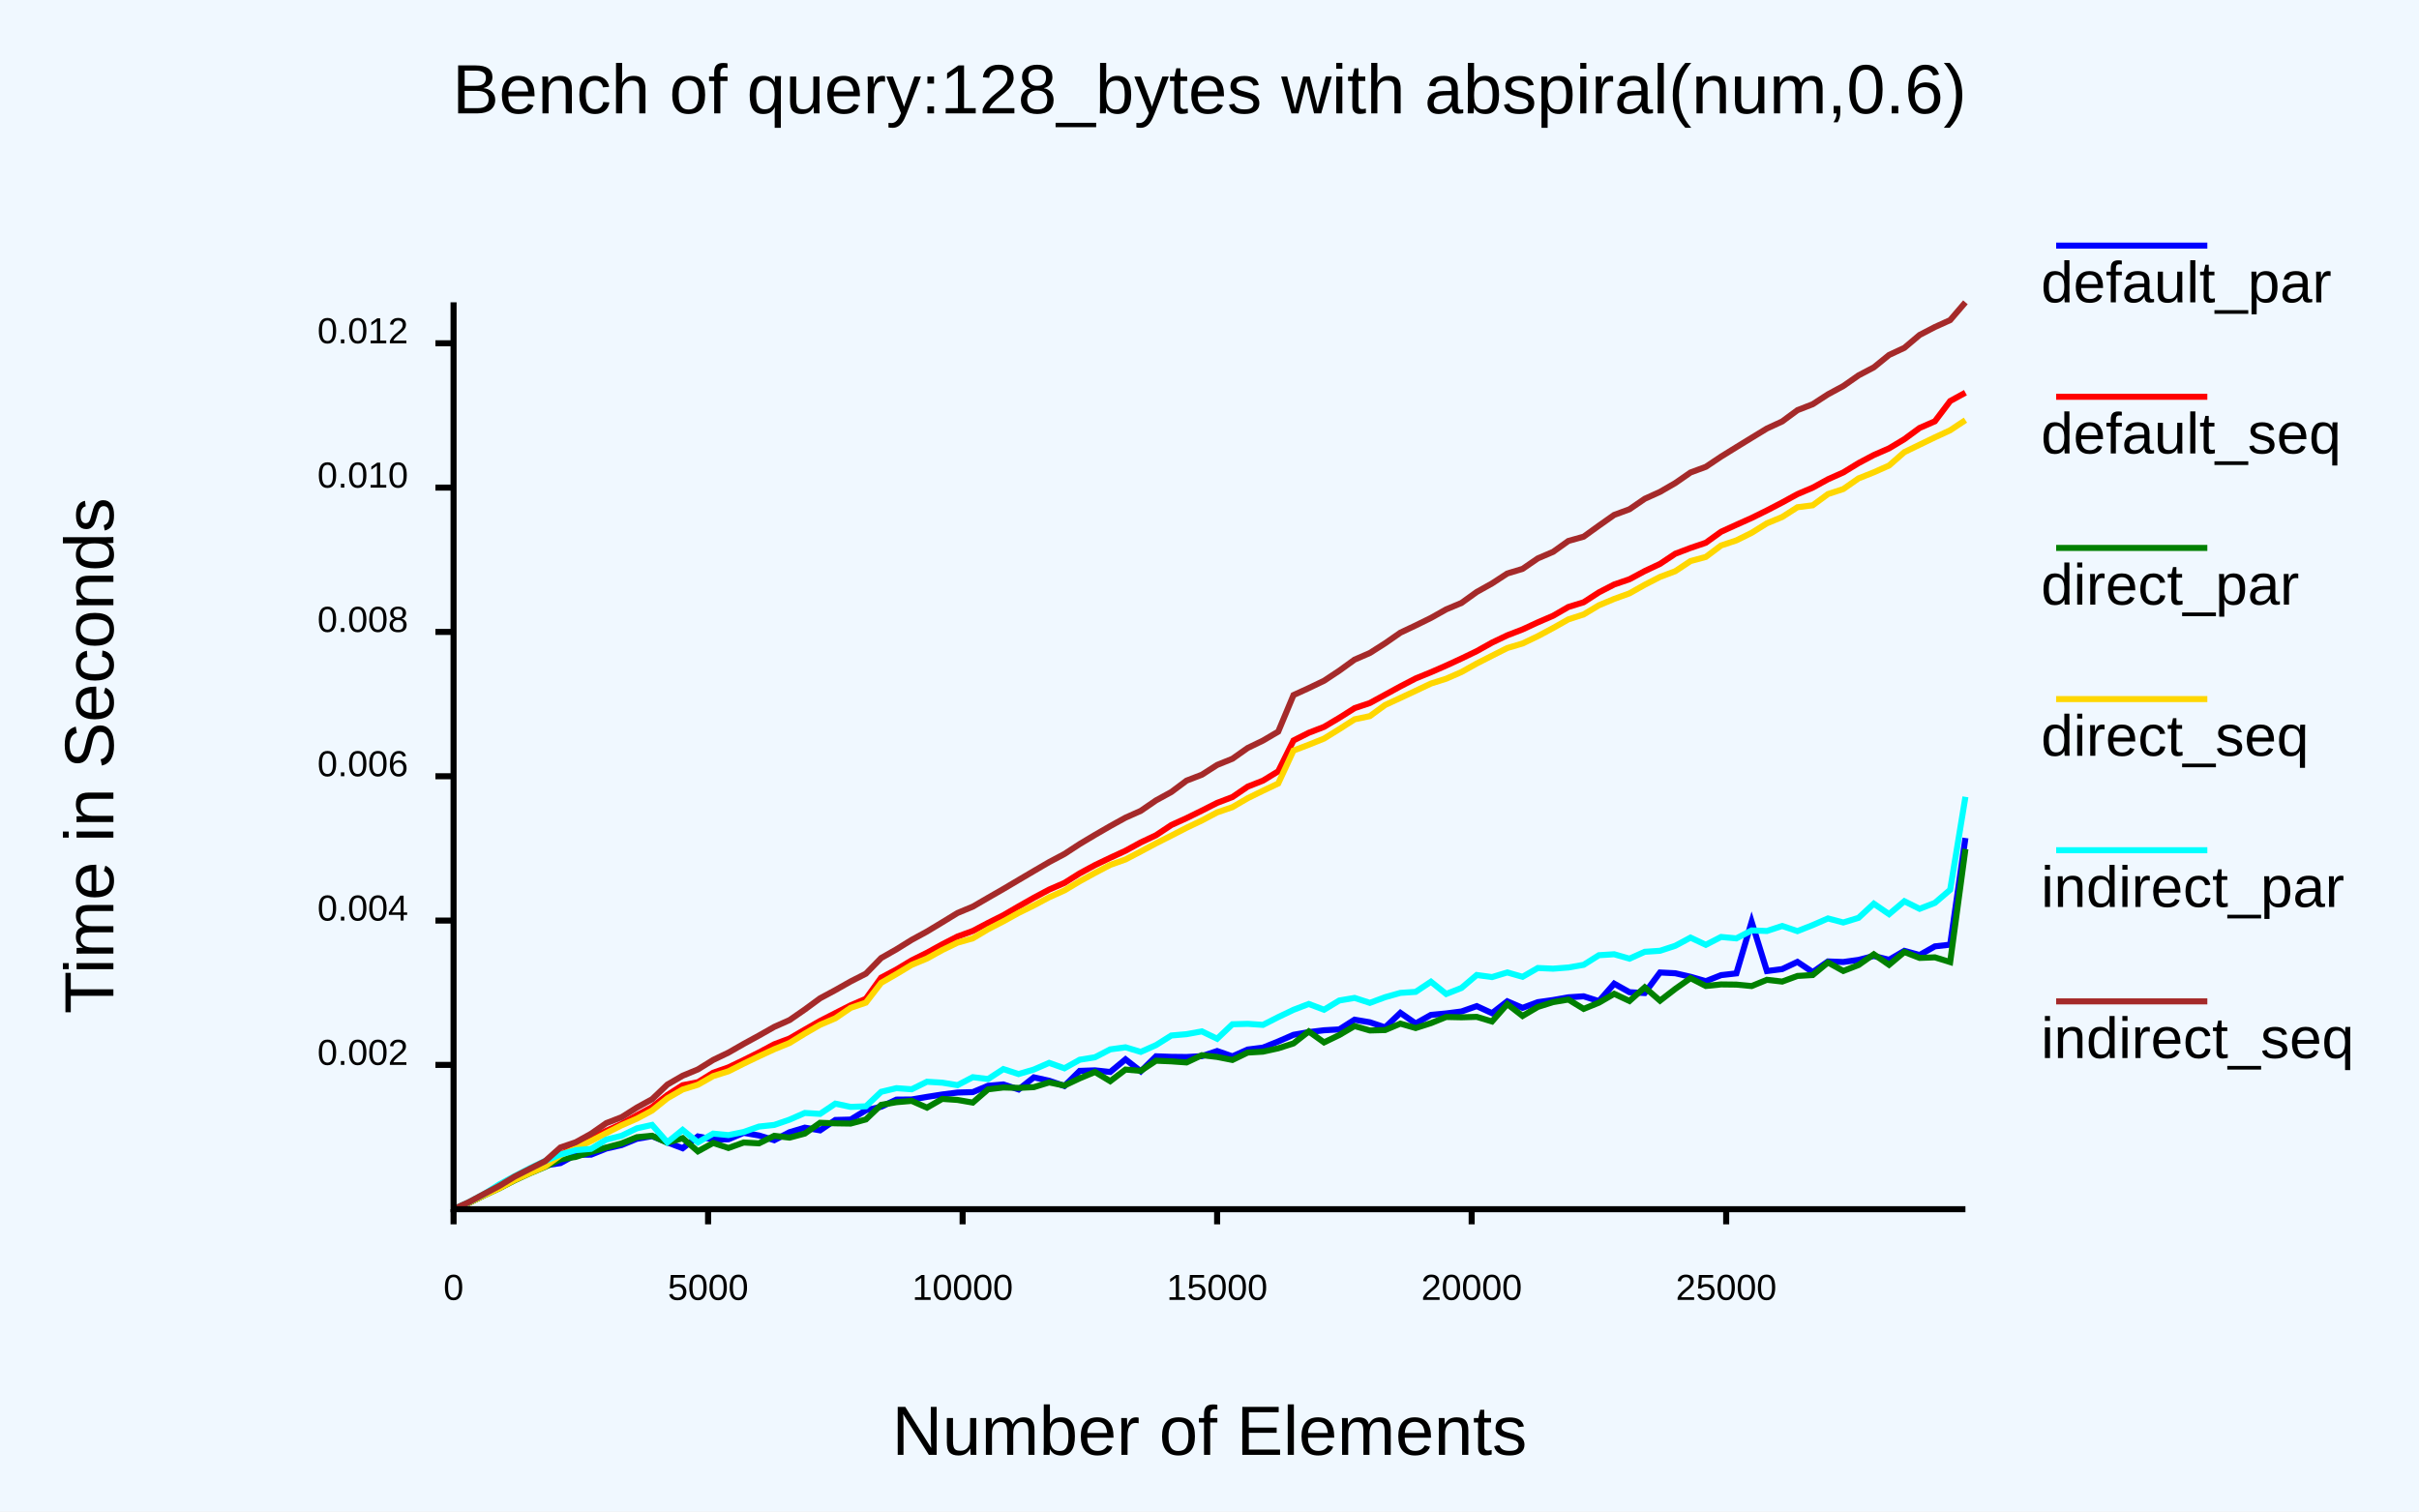
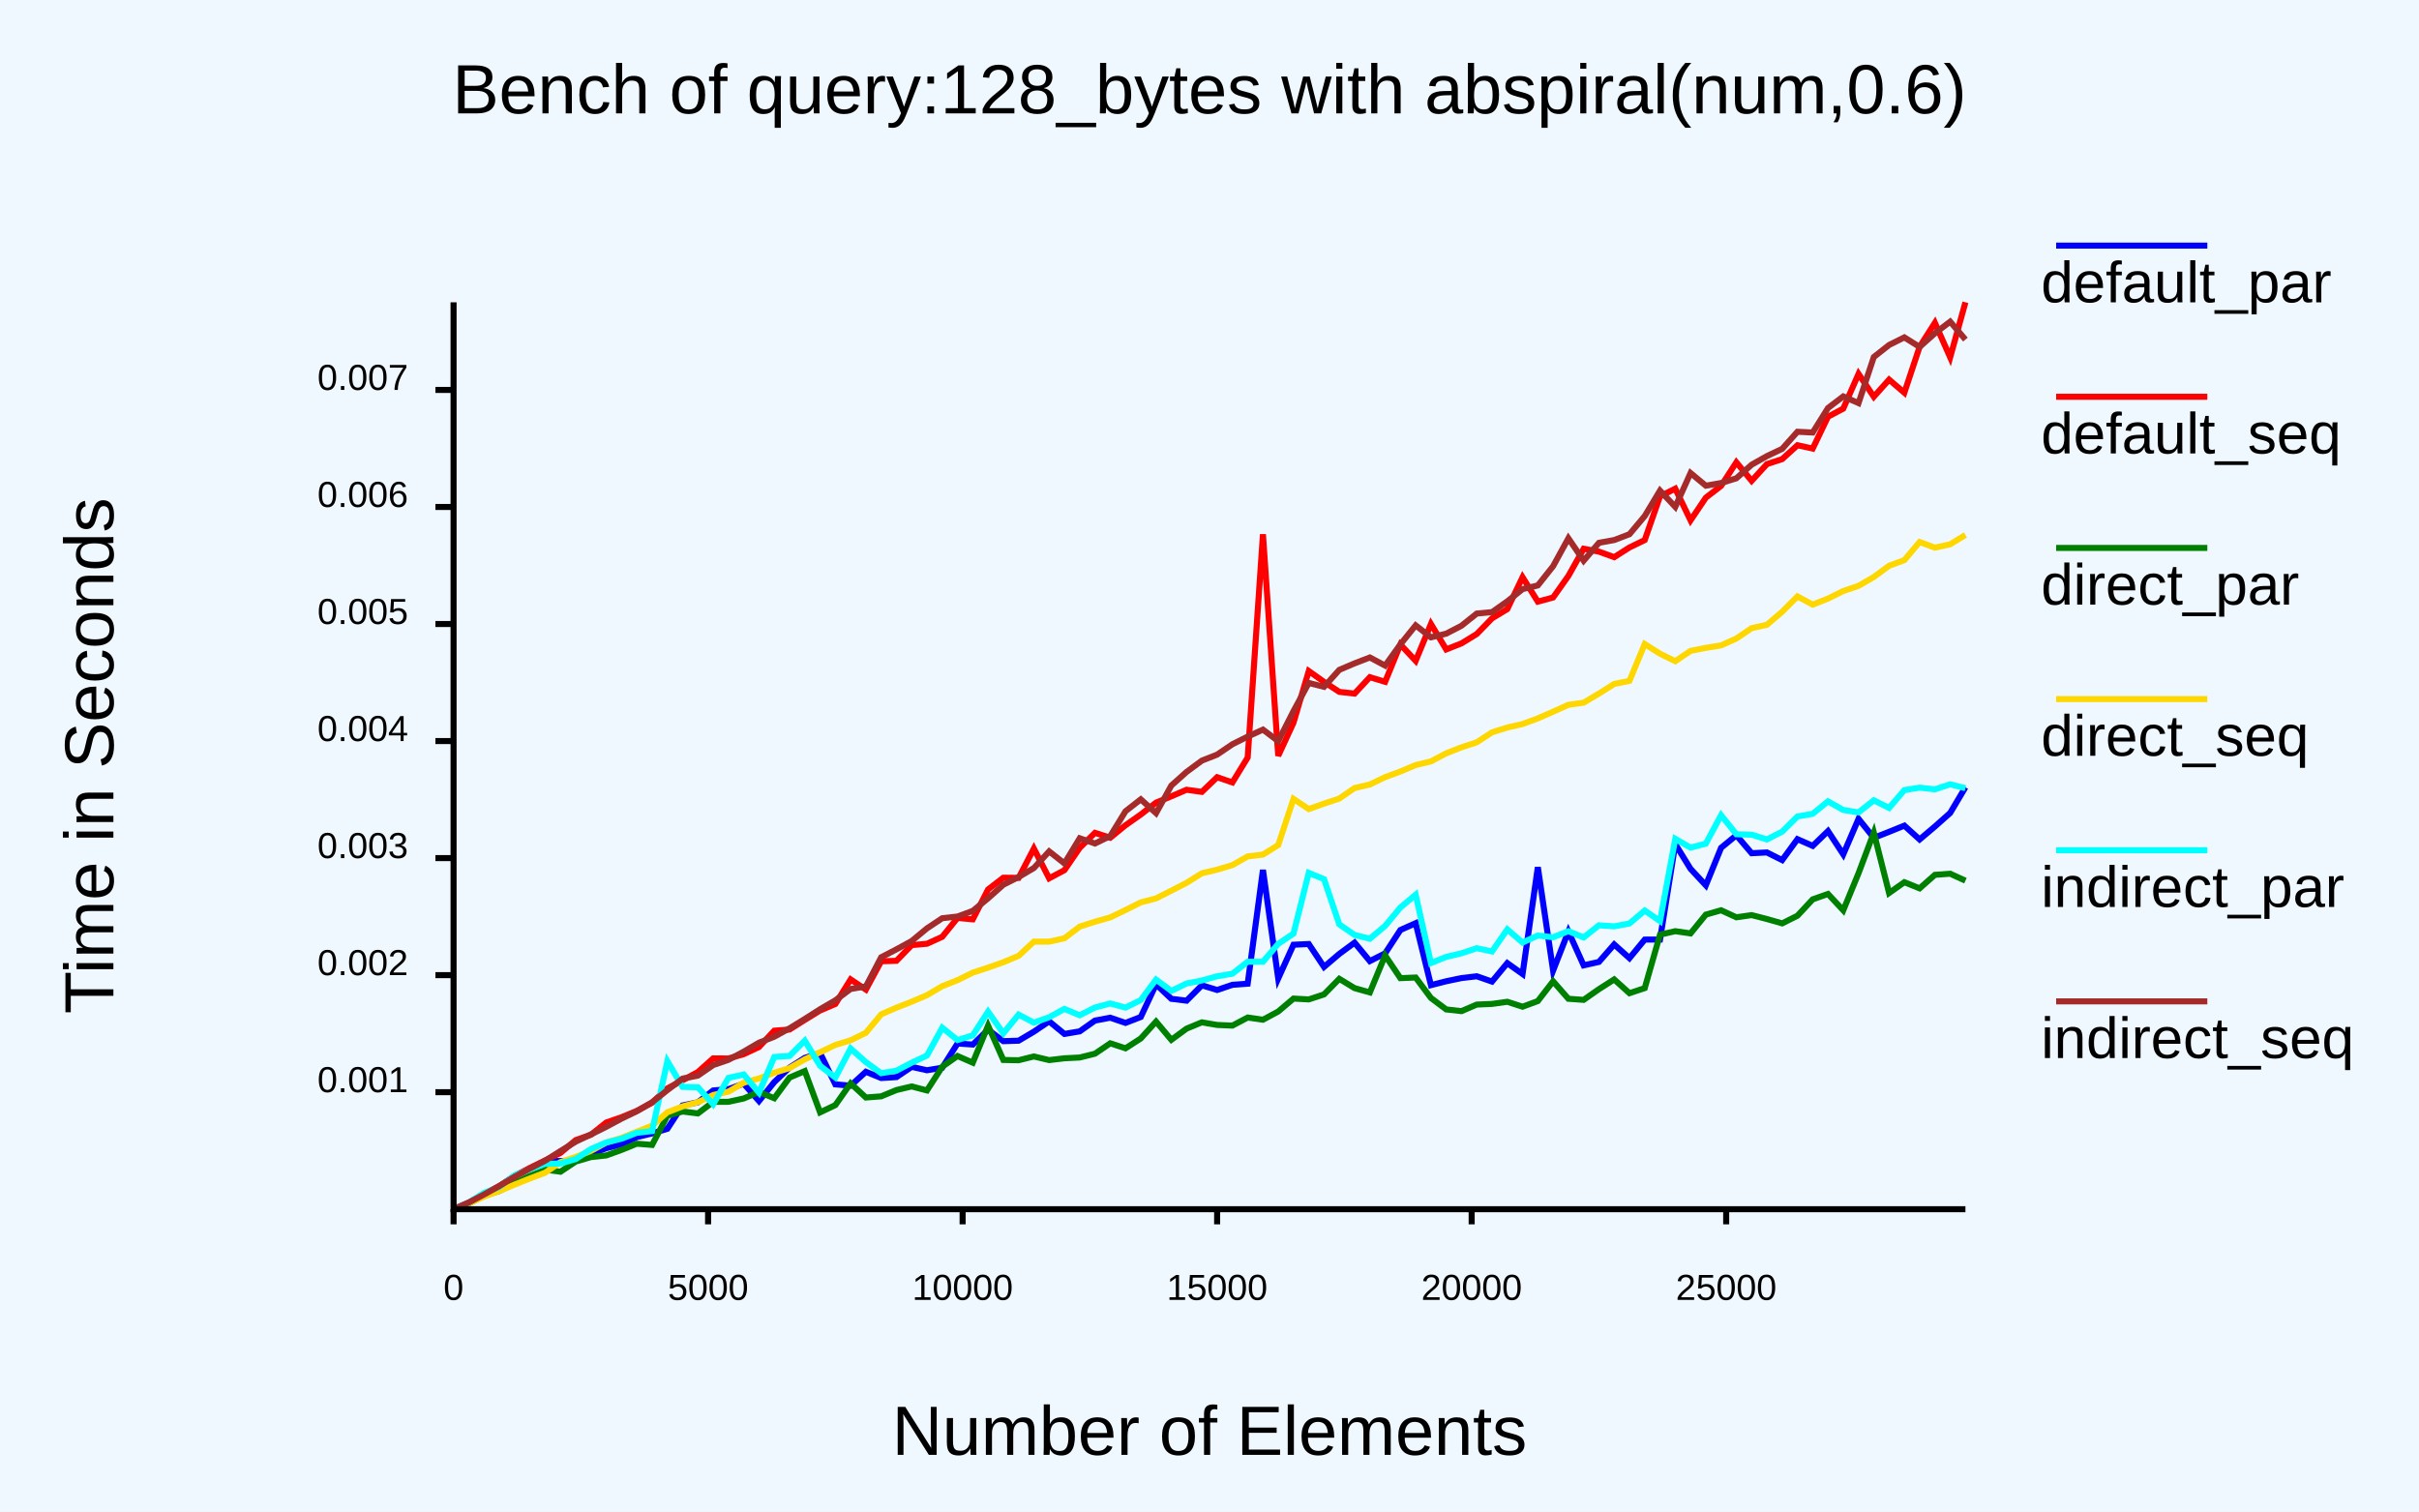
<svg xmlns="http://www.w3.org/2000/svg" class="poloto" width="800" height="500" viewBox="0 0 800 500">
  <style>.poloto {
                    font-family: "Arial";
                    stroke-width:2;
                    }
                    .poloto_text{fill: var(--poloto_fg_color,black);  }
                    .poloto_axis_lines{stroke: var(--poloto_fg_color,black);stoke-width:3;fill:none}
                    .poloto_background{fill: var(--poloto_bg_color,aliceblue); }
                    .poloto0stroke{stroke:  var(--poloto_color0,blue); }
                    .poloto1stroke{stroke:  var(--poloto_color1,red); }
                    .poloto2stroke{stroke:  var(--poloto_color2,green); }
                    .poloto3stroke{stroke:  var(--poloto_color3,gold); }
                    .poloto4stroke{stroke:  var(--poloto_color4,aqua); }
                    .poloto5stroke{stroke:  var(--poloto_color5,brown); }
                    .poloto6stroke{stroke:  var(--poloto_color6,lime); }
                    .poloto7stroke{stroke:  var(--poloto_color7,chocolate); }
                    .poloto0fill{fill:var(--poloto_color0,blue);}
                    .poloto1fill{fill:var(--poloto_color1,red);}
                    .poloto2fill{fill:var(--poloto_color2,green);}
                    .poloto3fill{fill:var(--poloto_color3,gold);}
                    .poloto4fill{fill:var(--poloto_color4,aqua);}
                    .poloto5fill{fill:var(--poloto_color5,brown);}
                    .poloto6fill{fill:var(--poloto_color6,lime);}
                    .poloto7fill{fill:var(--poloto_color7,chocolate);}</style>
  <rect class="poloto_background" fill="white" x="0" y="0" width="800" height="500" />
  <line class="poloto_axis_lines" stroke="black" x1="150" x2="150" y1="400" y2="405" />
  <text class="poloto_text" alignment-baseline="start" text-anchor="middle" x="150" y="430">0</text>
  <line class="poloto_axis_lines" stroke="black" x1="234.175" x2="234.175" y1="400" y2="405" />
  <text class="poloto_text" alignment-baseline="start" text-anchor="middle" x="234.175" y="430">5000</text>
  <line class="poloto_axis_lines" stroke="black" x1="318.35" x2="318.35" y1="400" y2="405" />
  <text class="poloto_text" alignment-baseline="start" text-anchor="middle" x="318.35" y="430">10000</text>
  <line class="poloto_axis_lines" stroke="black" x1="402.525" x2="402.525" y1="400" y2="405" />
  <text class="poloto_text" alignment-baseline="start" text-anchor="middle" x="402.525" y="430">15000</text>
  <line class="poloto_axis_lines" stroke="black" x1="486.7" x2="486.7" y1="400" y2="405" />
  <text class="poloto_text" alignment-baseline="start" text-anchor="middle" x="486.7" y="430">20000</text>
  <line class="poloto_axis_lines" stroke="black" x1="570.875" x2="570.875" y1="400" y2="405" />
  <text class="poloto_text" alignment-baseline="start" text-anchor="middle" x="570.875" y="430">25000</text>
-   <line class="poloto_axis_lines" stroke="black" x1="150" x2="144" y1="352.261" y2="352.261" />
-   <text class="poloto_text" alignment-baseline="middle" text-anchor="end" x="135" y="352.261">0.002</text>
-   <line class="poloto_axis_lines" stroke="black" x1="150" x2="144" y1="304.519" y2="304.519" />
-   <text class="poloto_text" alignment-baseline="middle" text-anchor="end" x="135" y="304.519">0.004</text>
-   <line class="poloto_axis_lines" stroke="black" x1="150" x2="144" y1="256.777" y2="256.777" />
-   <text class="poloto_text" alignment-baseline="middle" text-anchor="end" x="135" y="256.777">0.006</text>
-   <line class="poloto_axis_lines" stroke="black" x1="150" x2="144" y1="209.035" y2="209.035" />
-   <text class="poloto_text" alignment-baseline="middle" text-anchor="end" x="135" y="209.035">0.008</text>
-   <line class="poloto_axis_lines" stroke="black" x1="150" x2="144" y1="161.294" y2="161.294" />
-   <text class="poloto_text" alignment-baseline="middle" text-anchor="end" x="135" y="161.294">0.010</text>
-   <line class="poloto_axis_lines" stroke="black" x1="150" x2="144" y1="113.552" y2="113.552" />
-   <text class="poloto_text" alignment-baseline="middle" text-anchor="end" x="135" y="113.552">0.012</text>
+   <line class="poloto_axis_lines" stroke="black" x1="150" x2="144" y1="361.286" y2="361.286" />
+   <text class="poloto_text" alignment-baseline="middle" text-anchor="end" x="135" y="361.286">0.001</text>
+   <line class="poloto_axis_lines" stroke="black" x1="150" x2="144" y1="322.569" y2="322.569" />
+   <text class="poloto_text" alignment-baseline="middle" text-anchor="end" x="135" y="322.569">0.002</text>
+   <line class="poloto_axis_lines" stroke="black" x1="150" x2="144" y1="283.852" y2="283.852" />
+   <text class="poloto_text" alignment-baseline="middle" text-anchor="end" x="135" y="283.852">0.003</text>
+   <line class="poloto_axis_lines" stroke="black" x1="150" x2="144" y1="245.136" y2="245.136" />
+   <text class="poloto_text" alignment-baseline="middle" text-anchor="end" x="135" y="245.136">0.004</text>
+   <line class="poloto_axis_lines" stroke="black" x1="150" x2="144" y1="206.419" y2="206.419" />
+   <text class="poloto_text" alignment-baseline="middle" text-anchor="end" x="135" y="206.419">0.005</text>
+   <line class="poloto_axis_lines" stroke="black" x1="150" x2="144" y1="167.702" y2="167.702" />
+   <text class="poloto_text" alignment-baseline="middle" text-anchor="end" x="135" y="167.702">0.006</text>
+   <line class="poloto_axis_lines" stroke="black" x1="150" x2="144" y1="128.986" y2="128.986" />
+   <text class="poloto_text" alignment-baseline="middle" text-anchor="end" x="135" y="128.986">0.007</text>
  <text class="poloto_text" alignment-baseline="middle" text-anchor="start" font-size="large" x="675" y="100">default_par</text>
  <line class="poloto0stroke" stroke="black" x1="680" x2="730" y1="81.25" y2="81.25" />
-   <polyline class="poloto0stroke" fill="none" stroke="black" points="650,277.202 644.949,312.488 639.899,313.052 634.848,315.91 629.798,314.54 624.747,317.485 619.697,316.229 614.646,317.528 609.596,318.222 604.545,318.042 599.495,321.565 594.444,318.193 589.394,320.567 584.343,321.218 579.293,304.946 574.242,321.992 569.192,322.567 564.141,324.567 559.091,323.112 554.04,321.945 548.99,321.695 543.939,328.49 538.889,328.218 533.838,325.391 528.788,331.164 523.737,329.57 518.687,329.907 513.636,330.799 508.586,331.512 503.535,333.394 498.485,331.229 493.434,335.147 488.384,332.82 483.333,334.588 478.283,335.236 473.232,335.722 468.182,338.562 463.131,335.047 458.081,339.852 453.03,338.16 447.98,337.307 442.929,340.52 437.879,340.808 432.828,341.415 427.778,342.306 422.727,344.506 417.677,346.548 412.626,347.182 407.576,349.434 402.525,347.675 397.475,349.364 392.424,349.652 387.374,349.6 382.323,349.415 377.273,354.385 372.222,350.42 367.172,354.605 362.121,354.065 357.071,354.244 352.02,359.228 346.97,357.5 341.919,356.38 336.869,360.386 331.818,358.726 326.768,359.165 321.717,361.267 316.667,361.405 311.616,362.046 306.566,362.844 301.515,363.697 296.465,363.742 291.414,366.093 286.364,367.263 281.313,370.348 276.263,370.482 271.212,373.918 266.162,373.021 261.111,374.534 256.061,377.168 251.01,375.608 245.96,374.735 240.909,376.861 235.859,376.94 230.808,375.924 225.758,379.829 220.707,377.892 215.657,375.837 210.606,376.711 205.556,378.783 200.505,379.938 195.455,381.963 190.404,381.986 185.354,384.745 180.303,385.499 175.253,387.864 170.202,390.224 165.152,392.625 160.101,395.322 155.051,397.861 150,400 " />
+   <polyline class="poloto0stroke" fill="none" stroke="black" points="650,260.428 644.949,268.918 639.899,273.413 634.848,277.686 629.798,273.113 624.747,275.166 619.697,277.152 614.646,270.869 609.596,282.616 604.545,274.916 599.495,279.813 594.444,277.589 589.394,284.514 584.343,281.986 579.293,282.238 574.242,276.304 569.192,280.451 564.141,292.859 559.091,287.414 554.04,279.231 548.99,310.79 543.939,310.814 538.889,316.951 533.838,312.412 528.788,318.196 523.737,319.332 518.687,308.141 513.636,321.059 508.586,286.854 503.535,322.19 498.485,318.598 493.434,324.7 488.384,322.944 483.333,323.541 478.283,324.595 473.232,325.881 468.182,305.381 463.131,307.637 458.081,315.363 453.03,317.925 447.98,311.819 442.929,315.548 437.879,319.848 432.828,312.277 427.778,312.512 422.727,323.671 417.677,287.77 412.626,325.401 407.576,325.776 402.525,327.477 397.475,325.933 392.424,331.017 387.374,330.398 382.323,325.62 377.273,336.411 372.222,338.373 367.172,336.65 362.121,337.602 357.071,341.166 352.02,342.014 346.97,337.86 341.919,341.269 336.869,344.252 331.818,344.41 326.768,340.612 321.717,345.543 316.667,345.191 311.616,353.193 306.566,354.034 301.515,352.912 296.465,356.298 291.414,356.6 286.364,354.535 281.313,359.135 276.263,358.695 271.212,348.342 266.162,349.94 261.111,353.147 256.061,357.954 251.01,364.206 245.96,358.479 240.909,360.278 235.859,360.716 230.808,364.623 225.758,365.679 220.707,373.403 215.657,374.927 210.606,376.144 205.556,378.489 200.505,379.822 195.455,381.694 190.404,383.872 185.354,384.065 180.303,384.089 175.253,386.603 170.202,389.002 165.152,392.491 160.101,395.083 155.051,397.828 150,400 " />
  <text class="poloto_text" alignment-baseline="middle" text-anchor="start" font-size="large" x="675" y="150">default_seq</text>
  <line class="poloto1stroke" stroke="black" x1="680" x2="730" y1="131.25" y2="131.25" />
-   <polyline class="poloto1stroke" fill="none" stroke="black" points="650,129.887 644.949,132.665 639.899,139.357 634.848,141.567 629.798,145.279 624.747,148.313 619.697,150.52 614.646,153.191 609.596,156.285 604.545,158.536 599.495,161.313 594.444,163.457 589.394,166.224 584.343,168.845 579.293,171.336 574.242,173.599 569.192,175.897 564.141,179.533 559.091,181.253 554.04,183.17 548.99,186.531 543.939,188.904 538.889,191.613 533.838,193.348 528.788,195.945 523.737,199.221 518.687,200.784 513.636,203.692 508.586,205.871 503.535,208.205 498.485,210.158 493.434,212.574 488.384,215.394 483.333,217.829 478.283,220.161 473.232,222.369 468.182,224.427 463.131,227.052 458.081,229.808 453.03,232.559 447.98,234.255 442.929,237.451 437.879,240.45 432.828,242.4 427.778,244.942 422.727,255.143 417.677,258.227 412.626,260.22 407.576,263.66 402.525,265.587 397.475,268.146 392.424,270.627 387.374,272.921 382.323,276.279 377.273,278.667 372.222,281.419 367.172,283.748 362.121,286.168 357.071,288.894 352.02,292.066 346.97,294.265 341.919,296.963 336.869,299.82 331.818,302.753 326.768,305.288 321.717,307.95 316.667,309.795 311.616,312.379 306.566,315.162 301.515,317.671 296.465,320.711 291.414,323.386 286.364,330.386 281.313,332.559 276.263,335.133 271.212,337.718 266.162,340.594 261.111,343.538 256.061,345.441 251.01,348.139 245.96,350.649 240.909,353.081 235.859,354.851 230.808,357.979 225.758,358.981 220.707,362.216 215.657,366.198 210.606,368.935 205.556,371.775 200.505,374.07 195.455,376.551 190.404,379.315 185.354,381.889 180.303,385.093 175.253,387.718 170.202,390.045 165.152,392.799 160.101,395.24 155.051,397.825 150,400 " />
+   <polyline class="poloto1stroke" fill="none" stroke="black" points="650,100 644.949,118.208 639.899,106.788 634.848,114.723 629.798,129.908 624.747,125.577 619.697,131.236 614.646,123.675 609.596,135.17 604.545,137.84 599.495,148.391 594.444,147.288 589.394,151.873 584.343,153.522 579.293,159.058 574.242,152.93 569.192,160.73 564.141,164.622 559.091,172.132 554.04,161.651 548.99,164.179 543.939,178.643 538.889,181.098 533.838,184.306 528.788,182.475 523.737,181.524 518.687,190.514 513.636,197.647 508.586,199.018 503.535,190.935 498.485,201.492 493.434,204.542 488.384,209.733 483.333,212.827 478.283,214.823 473.232,206.413 468.182,218.597 463.131,213.205 458.081,225.543 453.03,224.01 447.98,229.437 442.929,228.869 437.879,225.561 432.828,221.979 427.778,239.081 422.727,250.02 417.677,176.738 412.626,250.578 407.576,258.83 402.525,257.096 397.475,261.951 392.424,261.245 387.374,263.417 382.323,265.499 377.273,269.436 372.222,272.988 367.172,277.118 362.121,275.499 357.071,280.474 352.02,287.849 346.97,290.539 341.919,280.696 336.869,290.393 331.818,290.343 326.768,294.229 321.717,304.114 316.667,303.65 311.616,309.885 306.566,312.189 301.515,312.635 296.465,317.832 291.414,317.98 286.364,327.355 281.313,323.982 276.263,332.111 271.212,334.257 266.162,337.373 261.111,340.561 256.061,340.941 251.01,346.34 245.96,348.715 240.909,350.141 235.859,350.109 230.808,354.62 225.758,357.347 220.707,360.034 215.657,364.751 210.606,367.474 205.556,369.566 200.505,371.315 195.455,375.344 190.404,377.134 185.354,381.381 180.303,383.853 175.253,386.323 170.202,388.959 165.152,392.308 160.101,395.003 155.051,397.805 150,400 " />
  <text class="poloto_text" alignment-baseline="middle" text-anchor="start" font-size="large" x="675" y="200">direct_par</text>
  <line class="poloto2stroke" stroke="black" x1="680" x2="730" y1="181.25" y2="181.25" />
-   <polyline class="poloto2stroke" fill="none" stroke="black" points="650,280.85 644.949,318.245 639.899,316.682 634.848,316.873 629.798,314.917 624.747,319.151 619.697,315.671 614.646,319.224 609.596,321.183 604.545,318.384 599.495,322.538 594.444,322.839 589.394,324.698 584.343,324.114 579.293,326.179 574.242,325.697 569.192,325.638 564.141,326.152 559.091,323.567 554.04,327.119 548.99,331.013 543.939,326.614 538.889,331.117 533.838,328.751 528.788,331.679 523.737,333.729 518.687,330.645 513.636,331.494 508.586,333.083 503.535,336.069 498.485,332.158 493.434,337.892 488.384,336.373 483.333,336.516 478.283,336.41 473.232,338.452 468.182,340.068 463.131,338.609 458.081,340.737 453.03,340.87 447.98,339.411 442.929,342.377 437.879,344.816 432.828,341.197 427.778,345.152 422.727,346.773 417.677,347.879 412.626,348.18 407.576,350.627 402.525,349.628 397.475,349.061 392.424,351.447 387.374,351.088 382.323,350.873 377.273,354.235 372.222,353.808 367.172,357.639 362.121,354.606 357.071,356.709 352.02,359.098 346.97,358.059 341.919,359.62 336.869,359.87 331.818,359.736 326.768,360.342 321.717,364.726 316.667,363.852 311.616,363.506 306.566,366.402 301.515,364.171 296.465,364.595 291.414,365.484 286.364,370.308 281.313,371.667 276.263,371.59 271.212,371.407 266.162,374.977 261.111,376.317 256.061,375.719 251.01,378.209 245.96,377.939 240.909,379.746 235.859,378.073 230.808,380.856 225.758,376.489 220.707,378.013 215.657,375.694 210.606,376.179 205.556,378.241 200.505,379.573 195.455,381.061 190.404,382.693 185.354,383.493 180.303,385.977 175.253,388.109 170.202,390.452 165.152,393.082 160.101,395.427 155.051,397.91 150,399.999 " />
+   <polyline class="poloto2stroke" fill="none" stroke="black" points="650,291.324 644.949,289.02 639.899,289.39 634.848,293.864 629.798,291.833 624.747,295.404 619.697,275.416 614.646,288.855 609.596,301.134 604.545,295.719 599.495,297.492 594.444,302.917 589.394,305.448 584.343,304.008 579.293,302.71 574.242,303.434 569.192,301.113 564.141,302.556 559.091,308.763 554.04,308.028 548.99,309.176 543.939,326.861 538.889,328.542 533.838,323.984 528.788,327.207 523.737,330.747 518.687,330.388 513.636,324.61 508.586,331.143 503.535,333.015 498.485,331.378 493.434,332.089 488.384,332.308 483.333,334.474 478.283,333.912 473.232,330.121 468.182,323.357 463.131,323.57 458.081,316.058 453.03,328.286 447.98,326.865 442.929,323.789 437.879,328.943 432.828,330.599 427.778,330.32 422.727,334.6 417.677,337.317 412.626,336.589 407.576,339.26 402.525,339.047 397.475,338.181 392.424,340.264 387.374,343.963 382.323,337.938 377.273,343.518 372.222,346.774 367.172,345.121 362.121,348.561 357.071,349.817 352.02,350.073 346.97,350.671 341.919,349.466 336.869,350.722 331.818,350.626 326.768,339.267 321.717,351.527 316.667,349.321 311.616,352.874 306.566,360.713 301.515,359.382 296.465,360.579 291.414,362.665 286.364,363.047 281.313,358.378 276.263,365.56 271.212,367.965 266.162,354.306 261.111,356.453 256.061,363.29 251.01,361.218 245.96,363.369 240.909,364.47 235.859,364.5 230.808,368.314 225.758,367.684 220.707,369.067 215.657,378.736 210.606,378.326 205.556,380.383 200.505,382.211 195.455,382.752 190.404,384.23 185.354,387.597 180.303,386.913 175.253,388.991 170.202,391.324 165.152,393.93 160.101,395.553 155.051,398.055 150,400 " />
  <text class="poloto_text" alignment-baseline="middle" text-anchor="start" font-size="large" x="675" y="250">direct_seq</text>
  <line class="poloto3stroke" stroke="black" x1="680" x2="730" y1="231.25" y2="231.25" />
-   <polyline class="poloto3stroke" fill="none" stroke="black" points="650,138.972 644.949,142.336 639.899,144.671 634.848,147.107 629.798,149.562 624.747,153.989 619.697,156.235 614.646,158.25 609.596,161.776 604.545,163.43 599.495,167.15 594.444,167.79 589.394,171.024 584.343,173.108 579.293,176.26 574.242,178.76 569.192,180.436 564.141,184.231 559.091,185.598 554.04,188.944 548.99,190.845 543.939,193.441 538.889,196.284 533.838,198.113 528.788,200.223 523.737,203.25 518.687,204.891 513.636,207.742 508.586,210.441 503.535,212.864 498.485,214.365 493.434,216.913 488.384,219.483 483.333,222.304 478.283,224.513 473.232,226.117 468.182,228.512 463.131,230.871 458.081,233.208 453.03,236.887 447.98,237.951 442.929,241.188 437.879,244.317 432.828,246.356 427.778,248.275 422.727,259.176 417.677,261.567 412.626,264.054 407.576,267.003 402.525,268.736 397.475,271.412 392.424,273.817 387.374,276.415 382.323,278.963 377.273,281.657 372.222,284.306 367.172,286.101 362.121,288.752 357.071,291.529 352.02,294.549 346.97,296.819 341.919,299.504 336.869,301.989 331.818,304.782 326.768,307.378 321.717,310.401 316.667,311.83 311.616,314.273 306.566,317.071 301.515,319.166 296.465,322.211 291.414,325.116 286.364,331.666 281.313,333.401 276.263,336.851 271.212,338.996 266.162,341.914 261.111,345.017 256.061,347.077 251.01,349.413 245.96,351.839 240.909,354.379 235.859,355.963 230.808,358.829 225.758,360.402 220.707,363.307 215.657,367.354 210.606,370.059 205.556,372.25 200.505,374.818 195.455,377.443 190.404,379.883 185.354,382.133 180.303,385.843 175.253,388.034 170.202,390.334 165.152,393.051 160.101,395.388 155.051,397.885 150,399.999 " />
+   <polyline class="poloto3stroke" fill="none" stroke="black" points="650,176.952 644.949,180.052 639.899,181.164 634.848,179.291 629.798,185.289 624.747,187.151 619.697,190.869 614.646,193.788 609.596,195.512 604.545,198.008 599.495,200.007 594.444,197.296 589.394,202.364 584.343,206.677 579.293,207.792 574.242,211.22 569.192,213.485 564.141,214.31 559.091,215.304 554.04,218.72 548.99,216.238 543.939,213.044 538.889,225.222 533.838,226.248 528.788,229.432 523.737,232.435 518.687,233.141 513.636,235.429 508.586,237.632 503.535,239.5 498.485,240.661 493.434,242.258 488.384,245.546 483.333,247.21 478.283,249.185 473.232,251.866 468.182,253.074 463.131,255.209 458.081,257.074 453.03,259.502 447.98,260.676 442.929,264.152 437.879,265.83 432.828,267.639 427.778,264.267 422.727,279.538 417.677,282.681 412.626,283.296 407.576,286.164 402.525,287.681 397.475,288.872 392.424,292.028 387.374,294.624 382.323,297.181 377.273,298.501 372.222,301.033 367.172,303.465 362.121,304.894 357.071,306.519 352.02,310.373 346.97,311.487 341.919,311.488 336.869,316.183 331.818,318.299 326.768,320.077 321.717,321.737 316.667,324.228 311.616,326.22 306.566,329.194 301.515,331.346 296.465,333.325 291.414,335.534 286.364,341.635 281.313,344.125 276.263,345.656 271.212,348.069 266.162,350.408 261.111,353.311 256.061,354.854 251.01,356.737 245.96,358.153 240.909,361.114 235.859,362.226 230.808,364.588 225.758,365.986 220.707,367.926 215.657,372.364 210.606,374.354 205.556,376.383 200.505,377.942 195.455,380.706 190.404,382.703 185.354,384.426 180.303,387.918 175.253,389.832 170.202,391.858 165.152,393.975 160.101,395.809 155.051,398.094 150,400 " />
  <text class="poloto_text" alignment-baseline="middle" text-anchor="start" font-size="large" x="675" y="300">indirect_par</text>
  <line class="poloto4stroke" stroke="black" x1="680" x2="730" y1="281.25" y2="281.25" />
-   <polyline class="poloto4stroke" fill="none" stroke="black" points="650,263.588 644.949,294.338 639.899,298.668 634.848,300.627 629.798,298.124 624.747,302.395 619.697,298.936 614.646,303.622 609.596,305.153 604.545,303.819 599.495,306.011 594.444,308.008 589.394,306.308 584.343,307.962 579.293,307.781 574.242,310.412 569.192,309.942 564.141,312.534 559.091,310.16 554.04,312.861 548.99,314.513 543.939,314.851 538.889,317.12 533.838,315.659 528.788,315.976 523.737,319.155 518.687,320.042 513.636,320.433 508.586,320.212 503.535,323.12 498.485,321.68 493.434,323.215 488.384,322.522 483.333,326.809 478.283,328.794 473.232,324.745 468.182,328.1 463.131,328.441 458.081,329.87 453.03,331.742 447.98,330.103 442.929,330.961 437.879,334.01 432.828,332.104 427.778,334.041 422.727,336.45 417.677,339.022 412.626,338.677 407.576,338.821 402.525,343.613 397.475,341.17 392.424,342.097 387.374,342.538 382.323,345.71 377.273,347.957 372.222,346.44 367.172,347.128 362.121,349.735 357.071,350.56 352.02,353.383 346.97,351.591 341.919,353.792 336.869,355.293 331.818,353.65 326.768,356.936 321.717,356.327 316.667,358.962 311.616,358.143 306.566,357.835 301.515,360.322 296.465,359.961 291.414,361.166 286.364,365.965 281.313,366.152 276.263,365.076 271.212,368.467 266.162,368.16 261.111,370.376 256.061,372.121 251.01,372.657 245.96,374.445 240.909,375.485 235.859,374.985 230.808,377.88 225.758,373.76 220.707,377.853 215.657,372.119 210.606,373.248 205.556,375.702 200.505,376.979 195.455,380.036 190.404,380.467 185.354,381.903 180.303,384.006 175.253,386.439 170.202,389.06 165.152,391.777 160.101,394.963 155.051,397.671 150,399.999 " />
+   <polyline class="poloto4stroke" fill="none" stroke="black" points="650,260.729 644.949,259.444 639.899,261.112 634.848,260.552 629.798,261.358 624.747,267.261 619.697,264.737 614.646,268.747 609.596,267.934 604.545,265.078 599.495,269.203 594.444,270.089 589.394,275.103 584.343,277.681 579.293,276.111 574.242,275.959 569.192,269.664 564.141,279.062 559.091,280.395 554.04,277.474 548.99,304.692 543.939,301.199 538.889,305.488 533.838,306.429 528.788,306.089 523.737,310.105 518.687,308.027 513.636,310.034 508.586,309.474 503.535,311.78 498.485,307.437 493.434,314.739 488.384,313.664 483.333,315.34 478.283,316.535 473.232,318.564 468.182,295.954 463.131,300.196 458.081,306.286 453.03,310.522 447.98,309.27 442.929,305.783 437.879,290.818 432.828,288.749 427.778,308.831 422.727,312.226 417.677,318.131 412.626,318.135 407.576,322.089 402.525,322.947 397.475,324.341 392.424,325.33 387.374,327.773 382.323,324.038 377.273,330.817 372.222,333.308 367.172,331.945 362.121,333.284 357.071,335.838 352.02,333.736 346.97,336.496 341.919,338.288 336.869,335.622 331.818,341.818 326.768,334.646 321.717,342.478 316.667,344.039 311.616,339.964 306.566,349.159 301.515,351.534 296.465,354.18 291.414,355.009 286.364,351.337 281.313,346.848 276.263,356.437 271.212,352.566 266.162,344.238 261.111,349.298 256.061,349.638 251.01,361.456 245.96,355.437 240.909,356.567 235.859,365.282 230.808,359.666 225.758,359.543 220.707,351.026 215.657,374.166 210.606,374.728 205.556,376.671 200.505,377.918 195.455,380.08 190.404,383.415 185.354,384.874 180.303,384.991 175.253,386.783 170.202,388.743 165.152,392.621 160.101,394.573 155.051,397.788 150,400 " />
  <text class="poloto_text" alignment-baseline="middle" text-anchor="start" font-size="large" x="675" y="350">indirect_seq</text>
  <line class="poloto5stroke" stroke="black" x1="680" x2="730" y1="331.25" y2="331.25" />
-   <polyline class="poloto5stroke" fill="none" stroke="black" points="650,100 644.949,105.891 639.899,108.178 634.848,110.801 629.798,115.066 624.747,117.423 619.697,121.521 614.646,124.176 609.596,127.709 604.545,130.433 599.495,133.71 594.444,135.682 589.394,139.415 584.343,141.747 579.293,144.82 574.242,147.916 569.192,151.042 564.141,154.422 559.091,156.29 554.04,159.792 548.99,162.708 543.939,164.996 538.889,168.463 533.838,170.326 528.788,173.885 523.737,177.525 518.687,178.948 513.636,182.547 508.586,184.712 503.535,188.178 498.485,189.707 493.434,193 488.384,195.819 483.333,199.449 478.283,201.573 473.232,204.408 468.182,206.891 463.131,209.279 458.081,212.796 453.03,216.007 447.98,218.202 442.929,221.853 437.879,225.198 432.828,227.618 427.778,229.926 422.727,242.021 417.677,244.984 412.626,247.427 407.576,250.993 402.525,253.039 397.475,256.273 392.424,258.218 387.374,261.991 382.323,264.757 377.273,268.223 372.222,270.475 367.172,273.262 362.121,276.18 357.071,279.198 352.02,282.492 346.97,285.173 341.919,288.117 336.869,291.089 331.818,294.078 326.768,296.979 321.717,299.906 316.667,302.006 311.616,305.095 306.566,308.143 301.515,310.894 296.465,314.029 291.414,316.905 286.364,322.086 281.313,324.659 276.263,327.519 271.212,330.233 266.162,333.942 261.111,337.439 256.061,339.681 251.01,342.545 245.96,345.306 240.909,348.194 235.859,350.619 230.808,353.754 225.758,355.848 220.707,358.774 215.657,363.6 210.606,366.38 205.556,369.569 200.505,371.524 195.455,375.04 190.404,377.845 185.354,379.572 180.303,384.091 175.253,386.639 170.202,389.214 165.152,392.286 160.101,394.95 155.051,397.662 150,399.999 " />
+   <polyline class="poloto5stroke" fill="none" stroke="black" points="650,112.333 644.949,106.4 639.899,110.253 634.848,114.766 629.798,111.601 624.747,114.121 619.697,118.099 614.646,133.347 609.596,131.13 604.545,134.967 599.495,143.072 594.444,142.822 589.394,148.471 584.343,150.873 579.293,153.722 574.242,158.221 569.192,159.78 564.141,160.665 559.091,156.471 554.04,167.671 548.99,162.289 543.939,170.697 538.889,176.717 533.838,178.646 528.788,179.562 523.737,185.472 518.687,178.06 513.636,187.289 508.586,193.655 503.535,194.873 498.485,198.919 493.434,202.48 488.384,202.963 483.333,206.993 478.283,209.61 473.232,210.82 468.182,206.867 463.131,213.149 458.081,220.179 453.03,217.49 447.98,219.434 442.929,221.583 437.879,227.203 432.828,225.922 427.778,235.226 422.727,245.17 417.677,241.349 412.626,243.657 407.576,246.194 402.525,249.62 397.475,251.611 392.424,255.339 387.374,259.855 382.323,268.984 377.273,264.414 372.222,268.358 367.172,276.578 362.121,279.024 357.071,277.293 352.02,285.611 346.97,281.636 341.919,287.132 336.869,290.115 331.818,292.663 326.768,297.157 321.717,301.304 316.667,303.176 311.616,303.741 306.566,307.095 301.515,311.276 296.465,314.036 291.414,316.657 286.364,326.315 281.313,327.145 276.263,330.899 271.212,333.84 266.162,337.061 261.111,340.161 256.061,342.944 251.01,344.909 245.96,347.864 240.909,350.587 235.859,352.318 230.808,355.796 225.758,356.784 220.707,360.604 215.657,364.628 210.606,367.587 205.556,370.03 200.505,372.742 195.455,375.249 190.404,377.647 185.354,380.752 180.303,383.944 175.253,386.548 170.202,389.252 165.152,392.325 160.101,395.117 155.051,397.767 150,400 " />
  <text class="poloto_text" alignment-baseline="start" text-anchor="middle" font-size="x-large" x="400" y="37.5">Bench of query:128_bytes with abspiral(num,0.6)</text>
  <text class="poloto_text" alignment-baseline="start" text-anchor="middle" font-size="x-large" x="400" y="481.25">Number of Elements</text>
  <text class="poloto_text" alignment-baseline="start" text-anchor="middle" font-size="x-large" transform="rotate(-90,37.5,250)" x="37.5" y="250">Time in Seconds</text>
  <path stroke="black" fill="none" class="poloto_axis_lines" d=" M 150 100 L 150 400 L 650 400" />
</svg>
